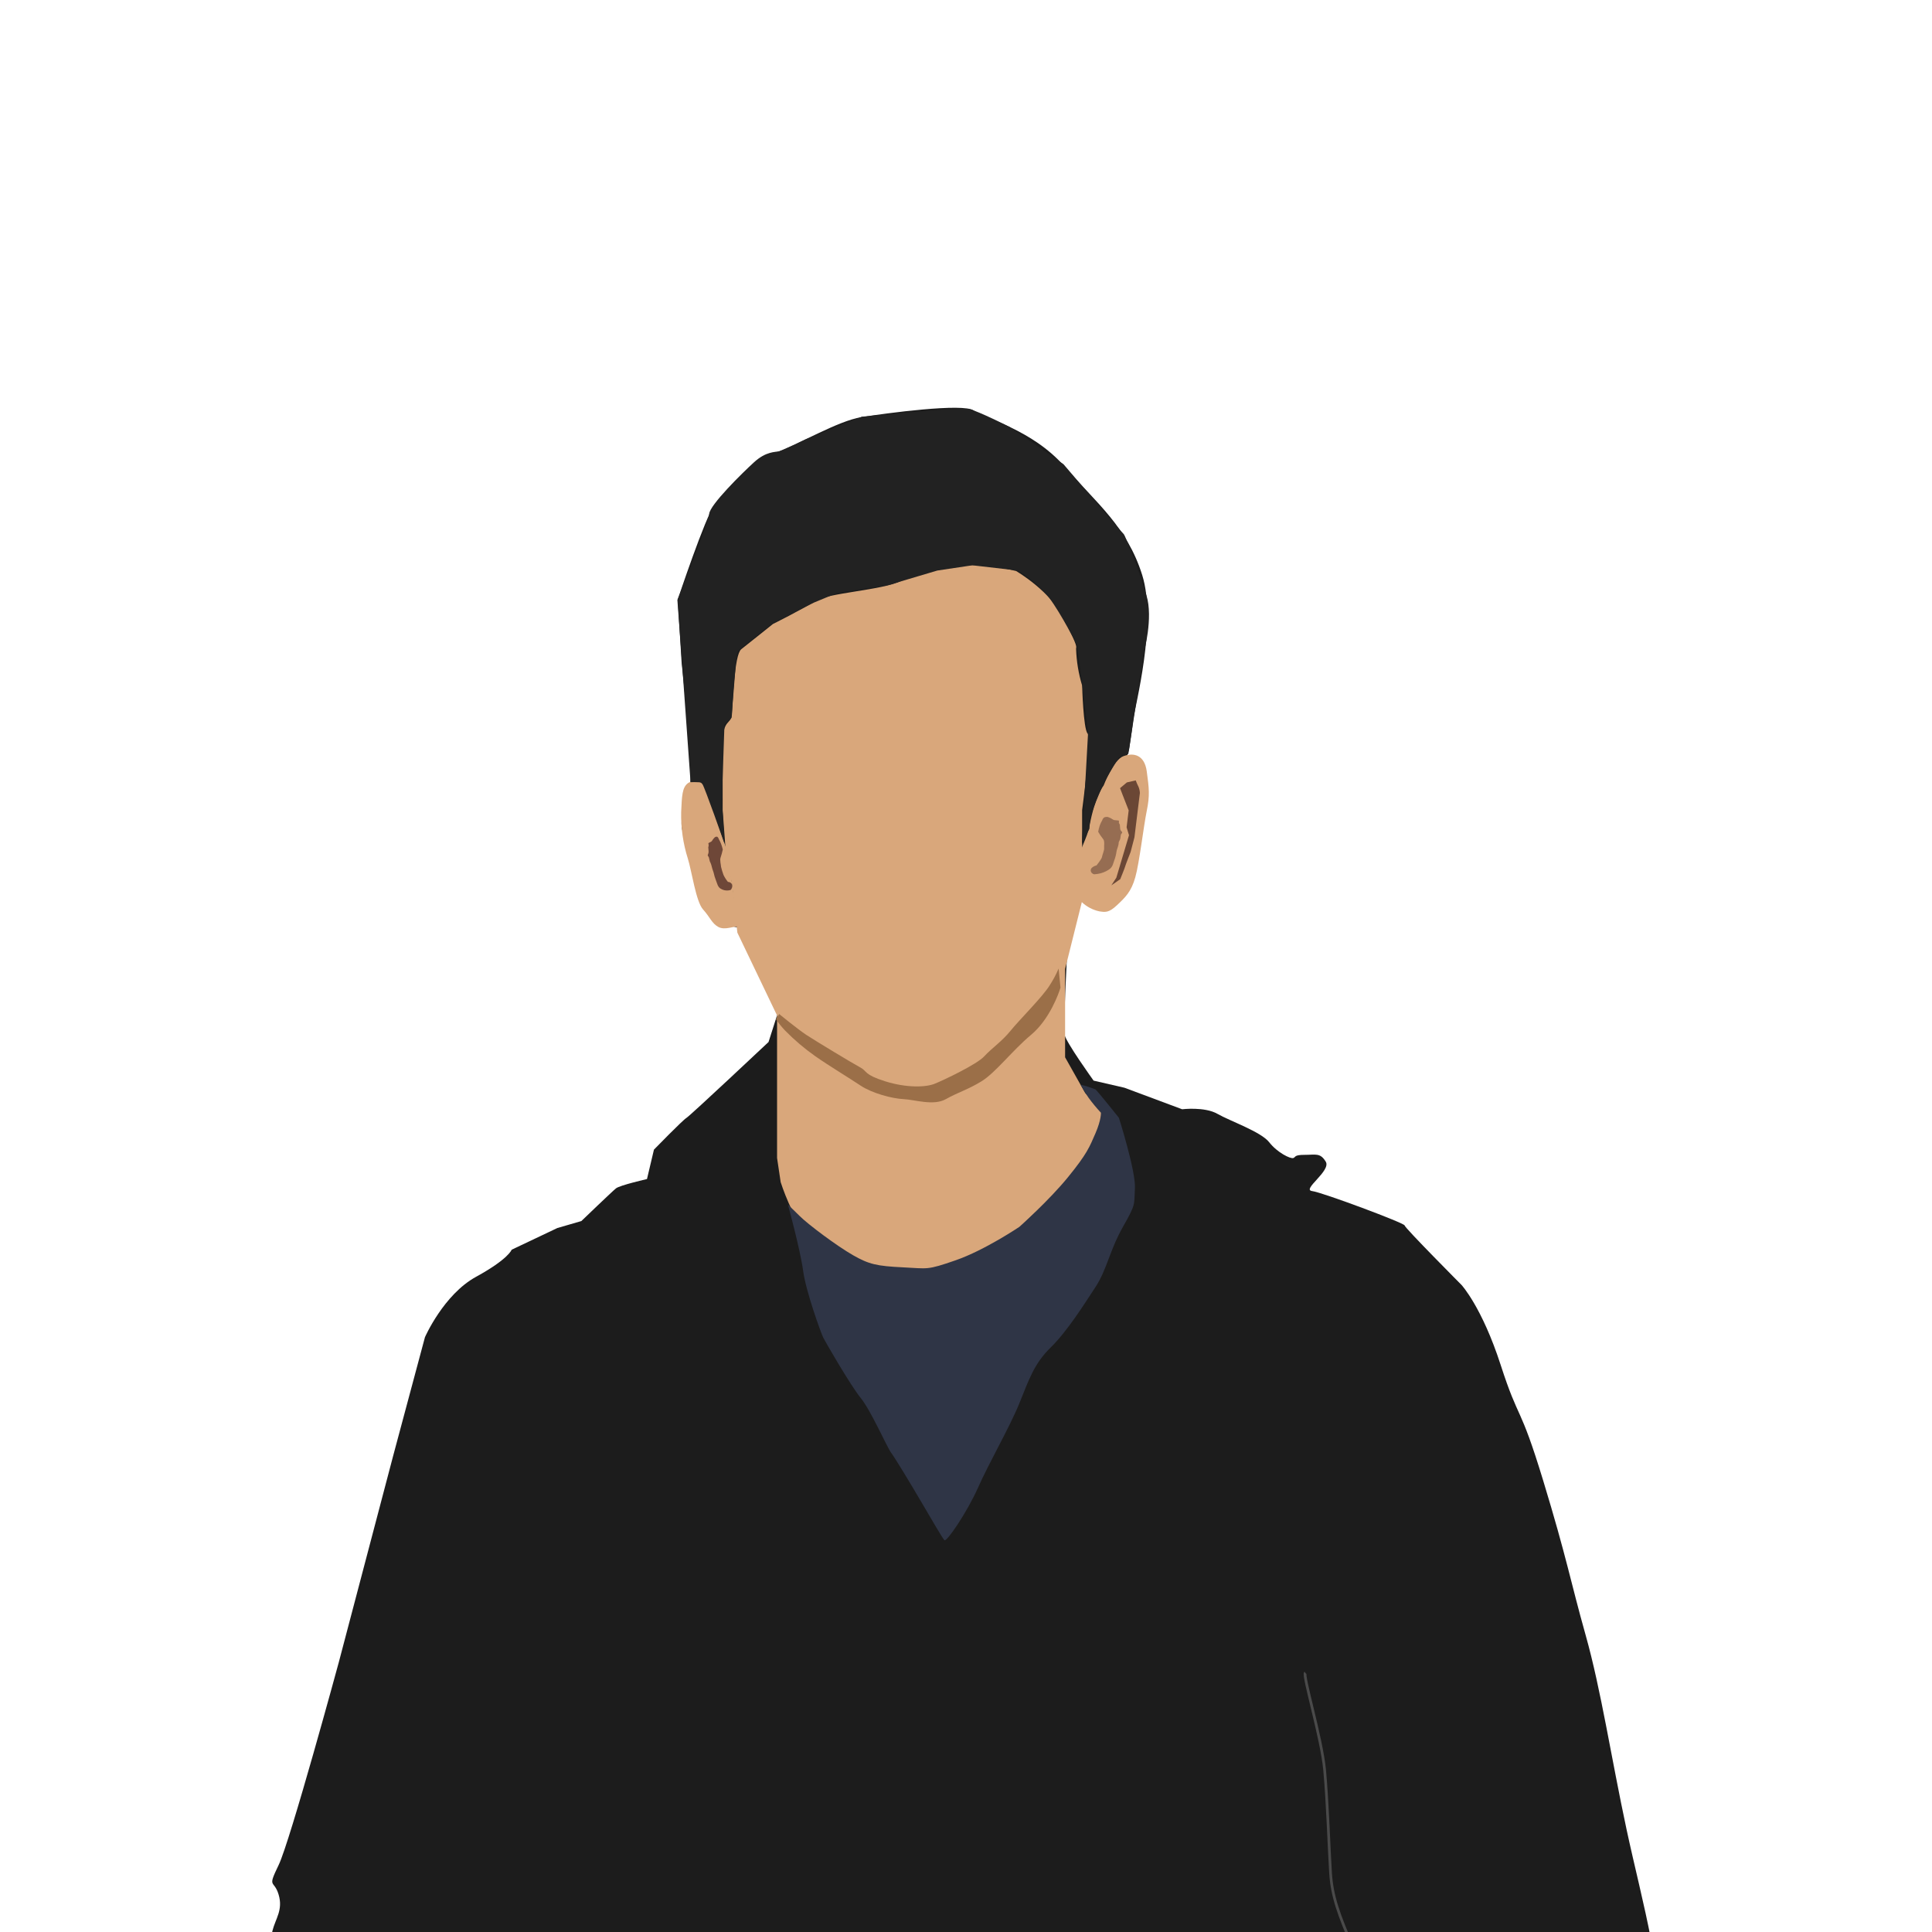
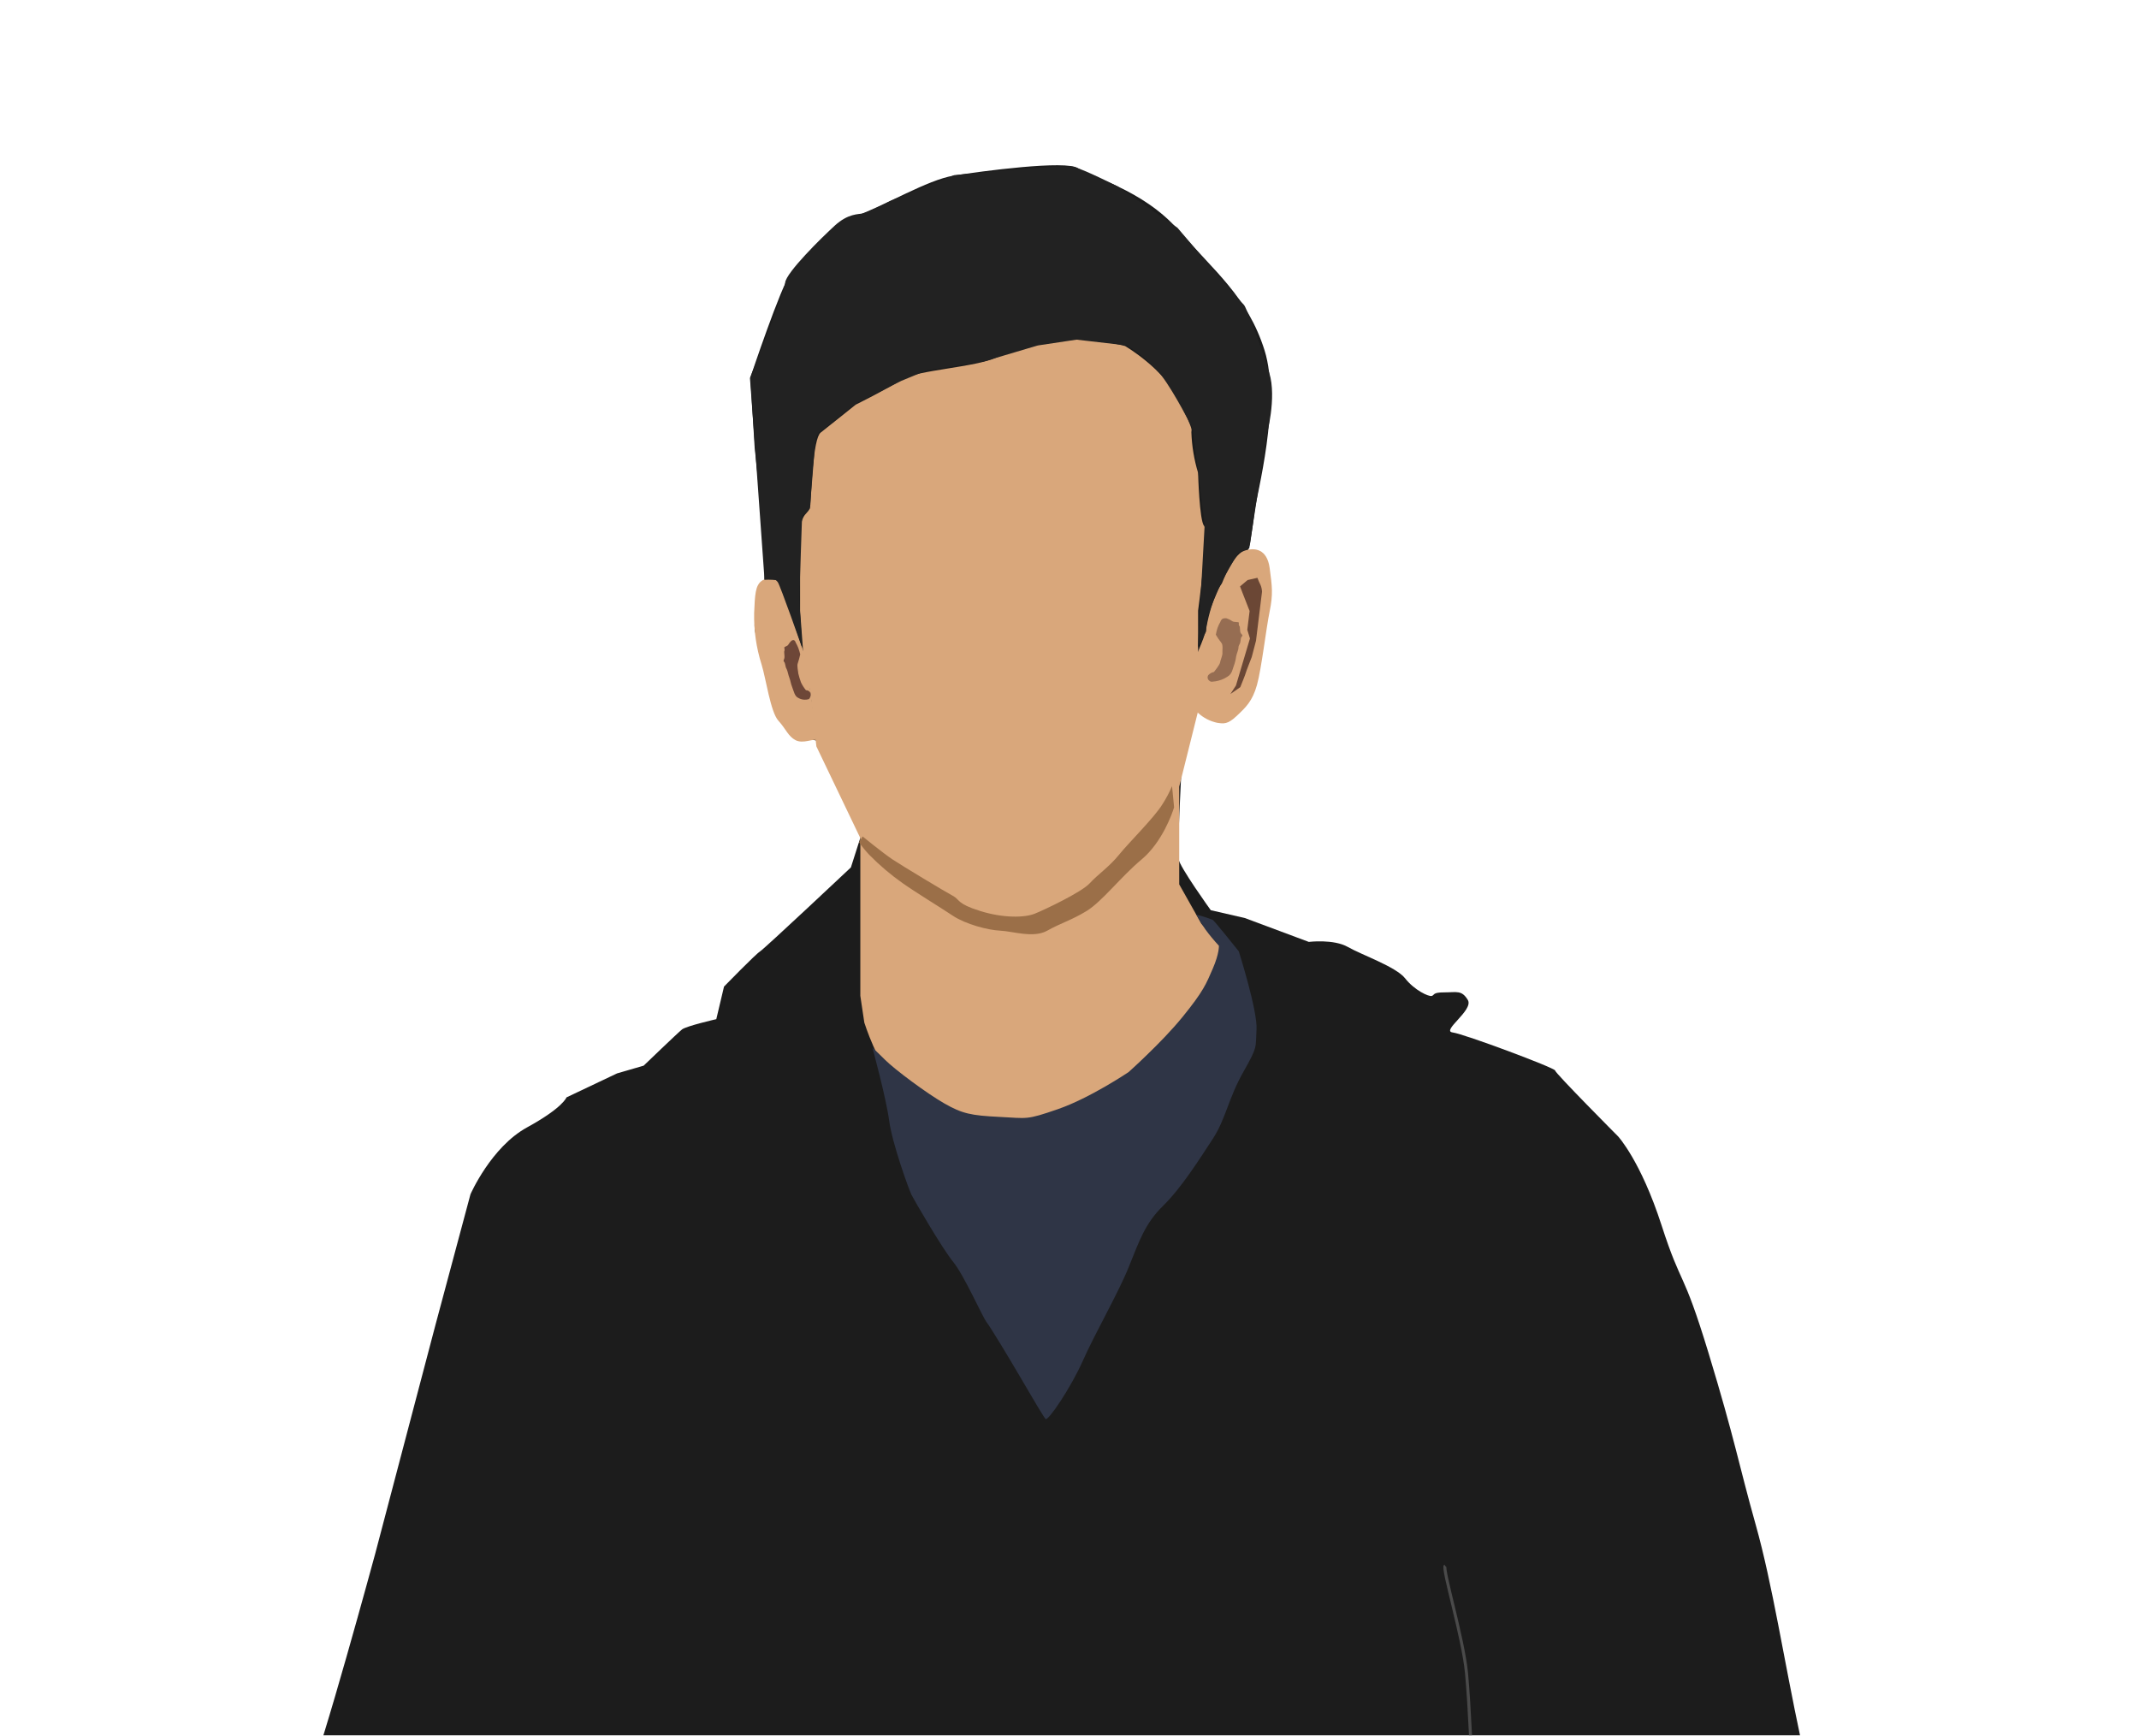
- <svg xmlns="http://www.w3.org/2000/svg" width="710" height="710" viewBox="0 0 710 710">
+ <svg xmlns="http://www.w3.org/2000/svg" width="710" height="576" viewBox="0 0 710 576">
  <defs>
    <clipPath id="clip-bhenchod">
-       <rect width="710" height="710" />
+       <rect width="710" height="576" />
    </clipPath>
  </defs>
  <g id="bhenchod" clip-path="url(#clip-bhenchod)">
-     <g id="Group_18" data-name="Group 18" transform="translate(-629 -32)">
+     <g id="Group_18" data-name="Group 18" transform="translate(-629 -127)">
      <path id="outline" d="M1043.928,2843.427l-1.012,3.3,6.766,13.387s-.432,13.775-1.542,16.734-9.059,21.552-9.059,21.552-1.813,6.435-7.361,2.365-6.135-2.825-6.135-2.825l-4.5,22.142s-1.3,25.173-.968,27.867,10.776,17.174,10.776,17.174l11.323,2.61,21.216,7.914s8.25-1.01,12.965,1.684,16,6.567,19.027,10.439,7.83,6.146,8.84,5.809.168-1.179,4.209-1.179,5.725-.842,7.745,2.526-8.924,10.271-5.051,10.776,34.012,11.786,34.012,12.628,20.928,21.886,20.928,21.886,7.5,8.127,14.379,29.383,6.877,13.754,15.629,42.512,10,36.885,15.629,56.891,9.378,45.012,15,71.27,15,58.141,10.628,73.77,2.5,6.251-15.629,31.259-19.38,18.13-37.51,37.51-31.259,18.13-31.259,18.13,1.875-.625,6.877,20.631,6.877,38.761,0,54.39-31.884,7.5-31.884,7.5l-302.584,4.376s-2.586-9.265-1.448-16.095,3.13-15.936,3.13-15.936l-6.829-13.659-4.889-9.789-15.543-5.57-13.074-10.963-26.179-14.512s-7.47-20.915-8.323-22.053-11.951-15.082-11.951-15.082l-1.85-38.842v-32.368s-10.458-10.813-9.319-15.366,3.984-7.683,2.276-13.374-4.268-1.992,0-10.813,22.124-74.554,22.124-74.554l19.99-75.906,11.667-43.537s6.829-15.651,18.781-22.2,13.09-9.959,13.09-9.959l16.789-7.967,8.821-2.561s11.311-10.885,12.734-12.023,11.382-3.415,11.382-3.415l2.561-10.813s10.529-10.813,11.951-11.667,30.163-27.886,30.163-27.886l3.2-10.031-7.257-21.557-5.579-10.163s-6.371-1-10.355-3c-1.844-.922-.761-2.757-1.7-3.779-.656-.658-3.227-.79-3.991-6.75-1.423-11.1-5.976-20.772-6.26-23.9s1.221-11.39,2.928-14.8-2.928-45.379-2.928-45.379l-1.423-23.262s10.244-30.732,13.374-34.431,12.023-15.793,21.7-19.208,23.618-11.951,32.44-13.374,37.562-5.265,41.261-2.419,21.342,6.83,33.293,20.488,23.049,22.267,28.6,39.909-2.7,48.375-3.272,53.212S1043.928,2843.427,1043.928,2843.427Z" transform="translate(0 -2536)" fill="#1c1c1c" />
      <path id="face" d="M914.568,2941.187v52.359l1.326,8.893s4.644,14.6,9.766,18.016,10.776,8.082,10.776,8.082,22.137,10.748,32.665,8.756,31.4-15.007,31.4-15.007,15.232-14.86,16.94-16.282c.693-.578,5.049-3.336,7.472-6.676a106.267,106.267,0,0,0,6.426-10.561l2.74-9.311-.215-2.925-6.08-6.894-7.364-13.084v-32.44l6.26-25.041v-33.364s3.557-26.464,1.992-28.171-1.992-17.6-1.992-17.6a52.42,52.42,0,0,1-2.226-13.447c-.017-1.2.975.129-4.035-10.5s-18-18.141-18-18.141-11.766-3.071-19.164-1.932-16.121,2.217-23.235,5.632-26.748,4.268-31.586,7.4-15.392,8.365-15.392,8.365-9.08,7.286-11.641,9.278-3.13,19.919-3.415,23.9-3.415,1.422-3.415,11.1v24.116l1.268,17.061,2.146,10.043,1.992,17.927Z" transform="translate(0 -2536)" fill="#d9a77b" />
      <path id="face_shadin" data-name="face shadin" d="M1018.718,2930.947c-.569,1.992-3.984,11.667-10.813,17.358s-13.09,13.943-18.212,17.073-8.537,3.984-13.09,6.545-11.411.19-15.556,0-11.527-2.133-15.8-4.983-11.786-7.383-16.579-10.75a80.061,80.061,0,0,1-11.139-9.455,35.547,35.547,0,0,1-3.368-4.145l1.166-1.943s6.865,5.6,9.973,7.657,17.485,10.735,19.946,12.03,1.166,2.574,9.066,5.043,14.9,2.21,18.133.915,15.543-7.124,18.263-10.1,6.476-5.439,9.714-9.455,11.786-12.434,14.377-16.708a40.047,40.047,0,0,0,3.238-6.087Z" transform="translate(0 -2536)" fill="#9b6f48" />
      <path id="tshirt" d="M1026.116,2966.61a47.381,47.381,0,0,0,2.942,4.837,61.666,61.666,0,0,0,4.531,5.477s.168,2.526-2.021,7.577-3.066,7.479-10.054,16.068-17.9,18.29-17.9,18.29-12.683,8.564-23.4,12.283-10.052,3.057-19.481,2.594-12.342-1.079-18.235-4.446-16.5-11.281-19.7-14.48-4.209-4.041-4.209-4.041,4.546,16.669,5.556,24.246,6.567,22.9,7.409,24.583,10.1,17.68,13.807,22.226,9.6,18.016,11.113,20.037,7.267,11.549,11.282,18.414,7.512,12.823,8.289,13.729,8.419-10.362,12.434-19.428,11.565-22.084,15.14-30.891,5.389-14.506,11.476-20.464,12.225-15.737,16.474-22.213,5.188-13.471,10.11-22.148,4.015-7.9,4.4-14.118-5.893-25.969-5.893-25.969-7.912-9.92-8.62-10.43A39.685,39.685,0,0,0,1026.116,2966.61Z" transform="translate(0 -2536)" fill="#2f3546" />
      <g id="ears">
        <path id="Path_642" data-name="Path 642" d="M1050.429,2851.489c.842,6.23,1.179,8.756,0,14.48s-2.694,19.027-4.209,24.415-3.7,7.408-6.735,10.271-4.325,2.571-6.471,2.264a13.519,13.519,0,0,1-6.361-3.3c-.459-.584-2.341-7.77-1.648-14.359.52-4.95,3.5-8.959,4.4-13.859,1.984-10.746,5.181-14.766,5.181-14.766s3.617-9.4,7.253-10.75S1049.587,2845.259,1050.429,2851.489Z" transform="translate(0 -2536)" fill="#d9a77b" />
        <path id="Path_363" data-name="Path 363" d="M19566.969,1198.324l2.975,5.516v6.277l1.227,2.761-2.713,16.068-1.488,3.033,2.975-2.664s1.227-4.528,1.227-4.861,1.338-5.527,1.338-5.527l.744-5.527v-16.415a6.688,6.688,0,0,0-.744-2.131,23.113,23.113,0,0,1-1.338-2.264l-3.143,1.132-2.23,2.4Z" transform="translate(-18233.578 -3250.032) rotate(7)" fill="rgba(61,31,23,0.7)" />
        <path id="Path_364" data-name="Path 364" d="M19555.055,1231.487a2.461,2.461,0,0,1,1.316-.448,7.314,7.314,0,0,1,1.961.448c.6.315,2.217-.394,2.3,0a1.325,1.325,0,0,0,.615,1.19c-.027-.05.434,1.334.508,1.515.43,1.025,1.406.691.893,1.558-.283.477,0,1.109,0,2.042,0,.408-.32,1.126-.205,1.516.256.867-.086,2.443,0,3.231a14.281,14.281,0,0,1,0,3.31c-.17,1.025.168,2.6-1.2,3.94a10.039,10.039,0,0,1-3.5,2.443c-.937.315-1.285.662-1.973.294a1.333,1.333,0,0,1-.777-1.766,3.706,3.706,0,0,1,1.555-1.444s1.281-2.759,1.2-3.468.258-2.68,0-3.31-.34-2.68-1.2-3.231a20.961,20.961,0,0,1-2.391-2.128,15.693,15.693,0,0,1,0-2.381,11.613,11.613,0,0,1,.426-2.122A1.9,1.9,0,0,1,19555.055,1231.487Z" transform="translate(-17641.439 -5593.325) rotate(14)" fill="rgba(90,57,45,0.52)" />
        <path id="Path_643" data-name="Path 643" d="M896.245,2880.875c-.777-2.461-6.038-17.916-6.3-18.952s-2.59-6.088-2.59-6.088-3.5-1.554-5.569,0-2.2,4.534-2.461,10.621a52.863,52.863,0,0,0,2.461,17.1c1.425,4.533,2.979,15.8,5.569,18.651s3.238,5.181,5.7,6.476,5.828-.518,6.735,0S896.245,2880.875,896.245,2880.875Z" transform="translate(0 -2536)" fill="#d9a77b" />
        <path id="Path_645" data-name="Path 645" d="M.479,22.352c.377.151.881-.223.881-.223a6.091,6.091,0,0,0,.977-1.315c.243-.56,1.375-.693,1.305-1.081a1.965,1.965,0,0,1-.01-1.341c0,.058-.157-1.381-.169-1.576-.064-1.106.589-1.27.036-1.794-.3-.288-.335-.979-.614-1.8a7.669,7.669,0,0,1-.574-1.243,25.953,25.953,0,0,0-.973-2.854A18.162,18.162,0,0,0,.34,6.2c-.4-.825-.688-2.374-1.865-2.918a4.311,4.311,0,0,0-2.722-.514c-.624.161-.928.019-1.2.666a1.879,1.879,0,0,0,.09,1.925A1.742,1.742,0,0,0-4.044,5.9a12.44,12.44,0,0,1,1.723,2.5,26.548,26.548,0,0,1,1,2.922c.045.678.617,2.525.3,3.414a29.477,29.477,0,0,0-.713,3,20.338,20.338,0,0,0,.717,2.1,11.971,11.971,0,0,0,.881,1.674S.1,22.2.479,22.352Z" transform="matrix(-0.999, -0.035, 0.035, -0.999, 892.271, 361.851)" fill="#6e4738" />
      </g>
      <path id="Path_648" data-name="Path 648" d="M1108.706,3182.737c-1.09.817,5.994,23.976,7.084,35.692s1.635,29.426,2.18,37.872,2.861,15.121,8.582,28.2a56.709,56.709,0,0,1,4.359,25.884" transform="translate(0 -2536)" fill="none" stroke="#4a4a4a" stroke-width="1" />
      <path id="Path_649" data-name="Path 649" d="M895.239,2877.987l-.954-15.931.954-27.855,2.576-2.385,1.812-22.537a4.4,4.4,0,0,1,1.908-3.243c1.908-1.431,11.352-8.967,11.352-8.967l15.247-7.627,8.545-3.547,18.863-2.9,17.9-5.32,12.9-1.935,16.767,1.935a44.282,44.282,0,0,1,11.446,10c4.514,5.965,10.278,17.492,10.278,17.492l1.773,13.542,2.257,18.54-2.257,40.745,2.746-5.419a19.2,19.2,0,0,1,1.086-6.469c1.259-3.951,4.6-11.116,4.6-11.116s4.841-8.424,5.189-8.641,3.43-1.3,3.43-1.3l5.7-37.192s3.53-12.783.954-21.083-7.679-22.036-8.443-22.609-22.036-25.566-22.036-25.566l-19.795-13.689s-11.448-5.82-14.882-6.583-39.446,2.814-39.446,2.814l-20.892,8.419s-7.822,4.006-9.349,4.293-4.961,0-9.349,4.007-16.217,15.645-16.5,18.984-11.686,31.624-11.686,31.624l1.717,23.253,3.124,43.739a20.615,20.615,0,0,1,2.576,0c1.145.1,1.049-.191,1.812.763S895.239,2877.987,895.239,2877.987Z" transform="translate(0 -2536)" fill="#222" />
    </g>
  </g>
</svg>
